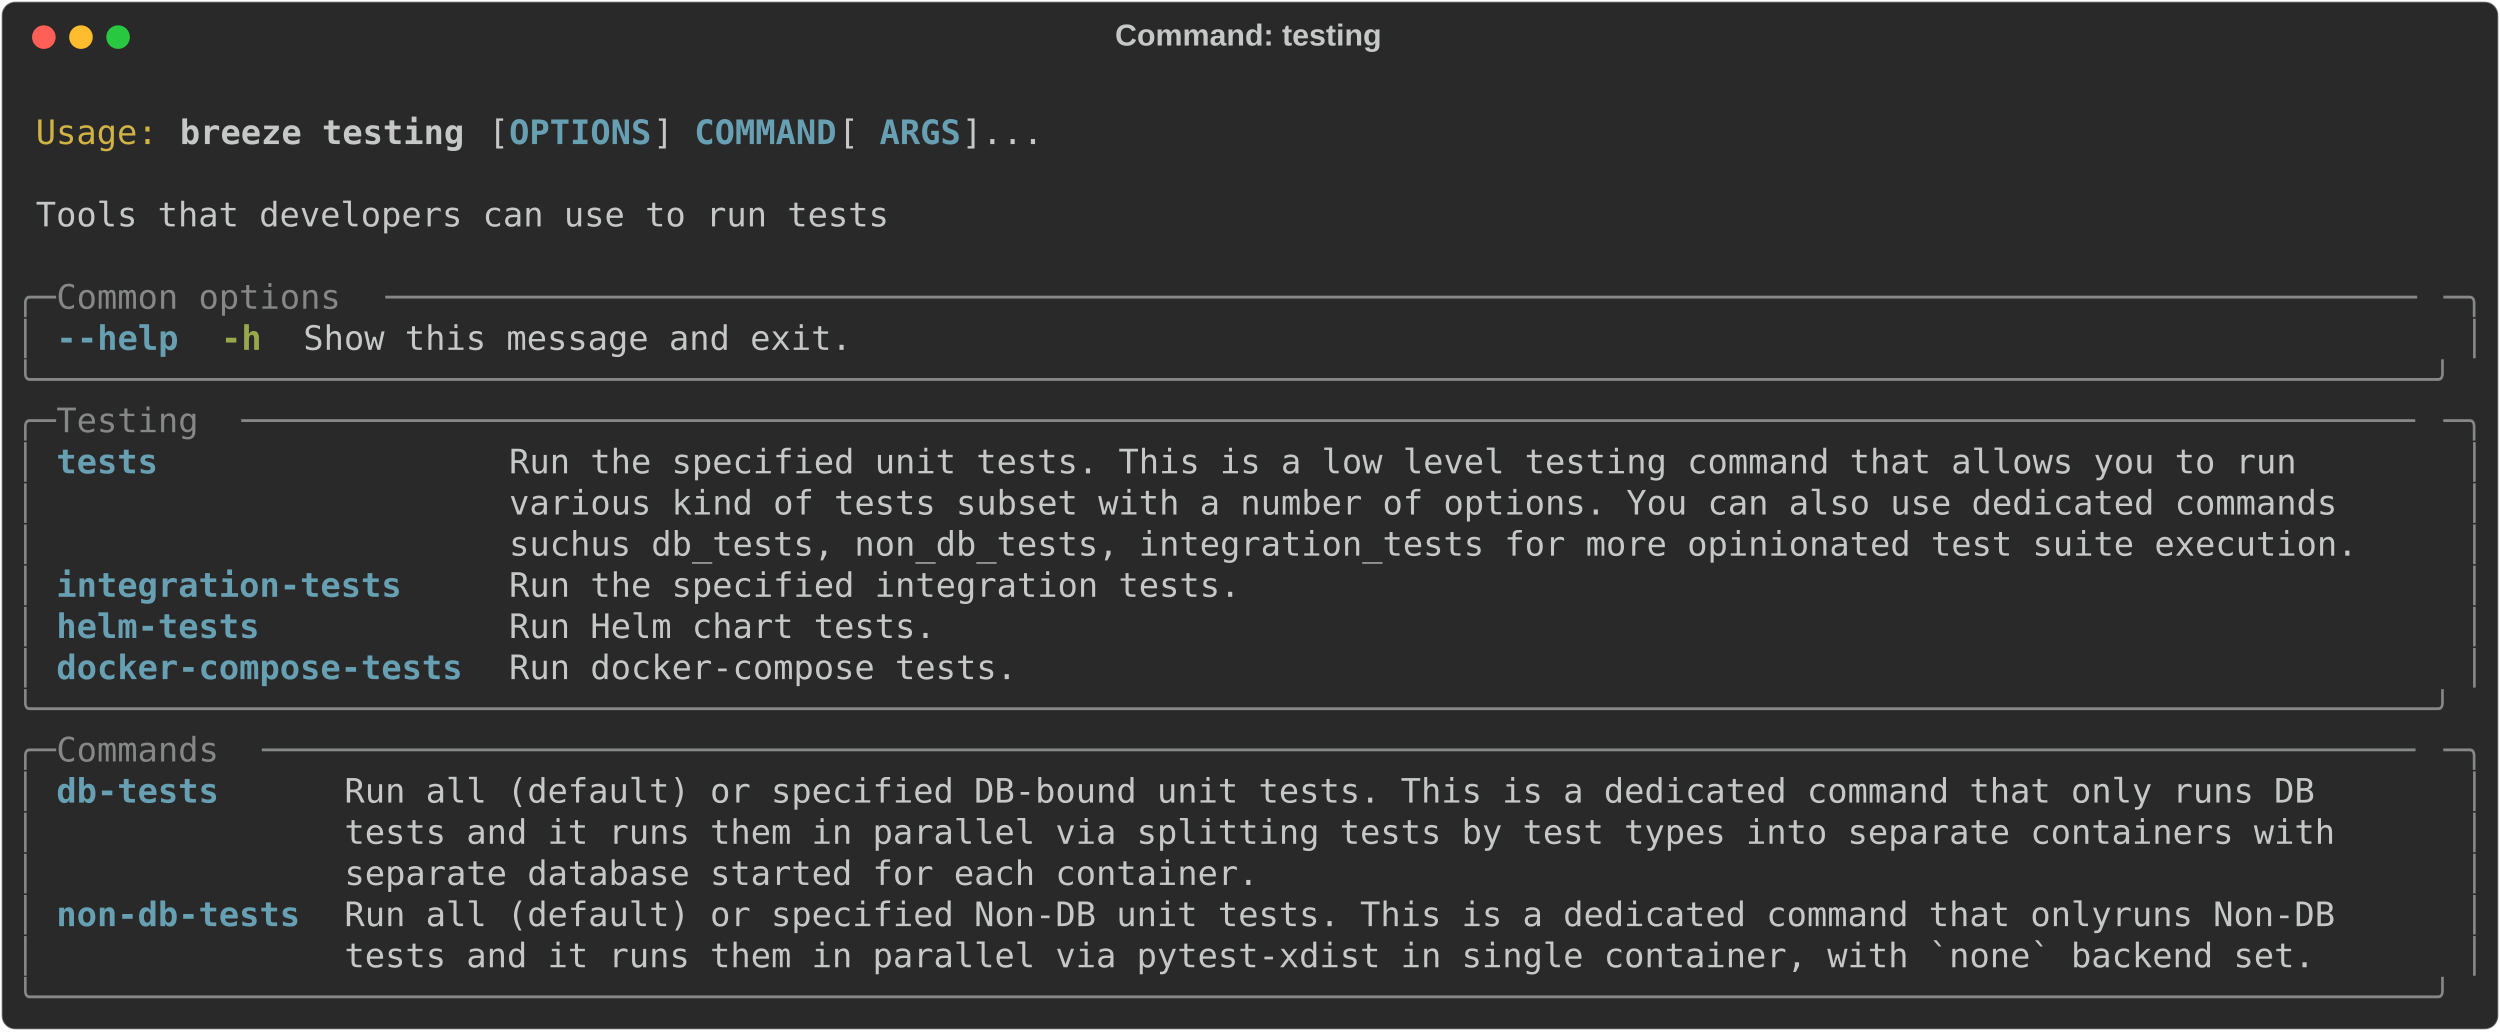
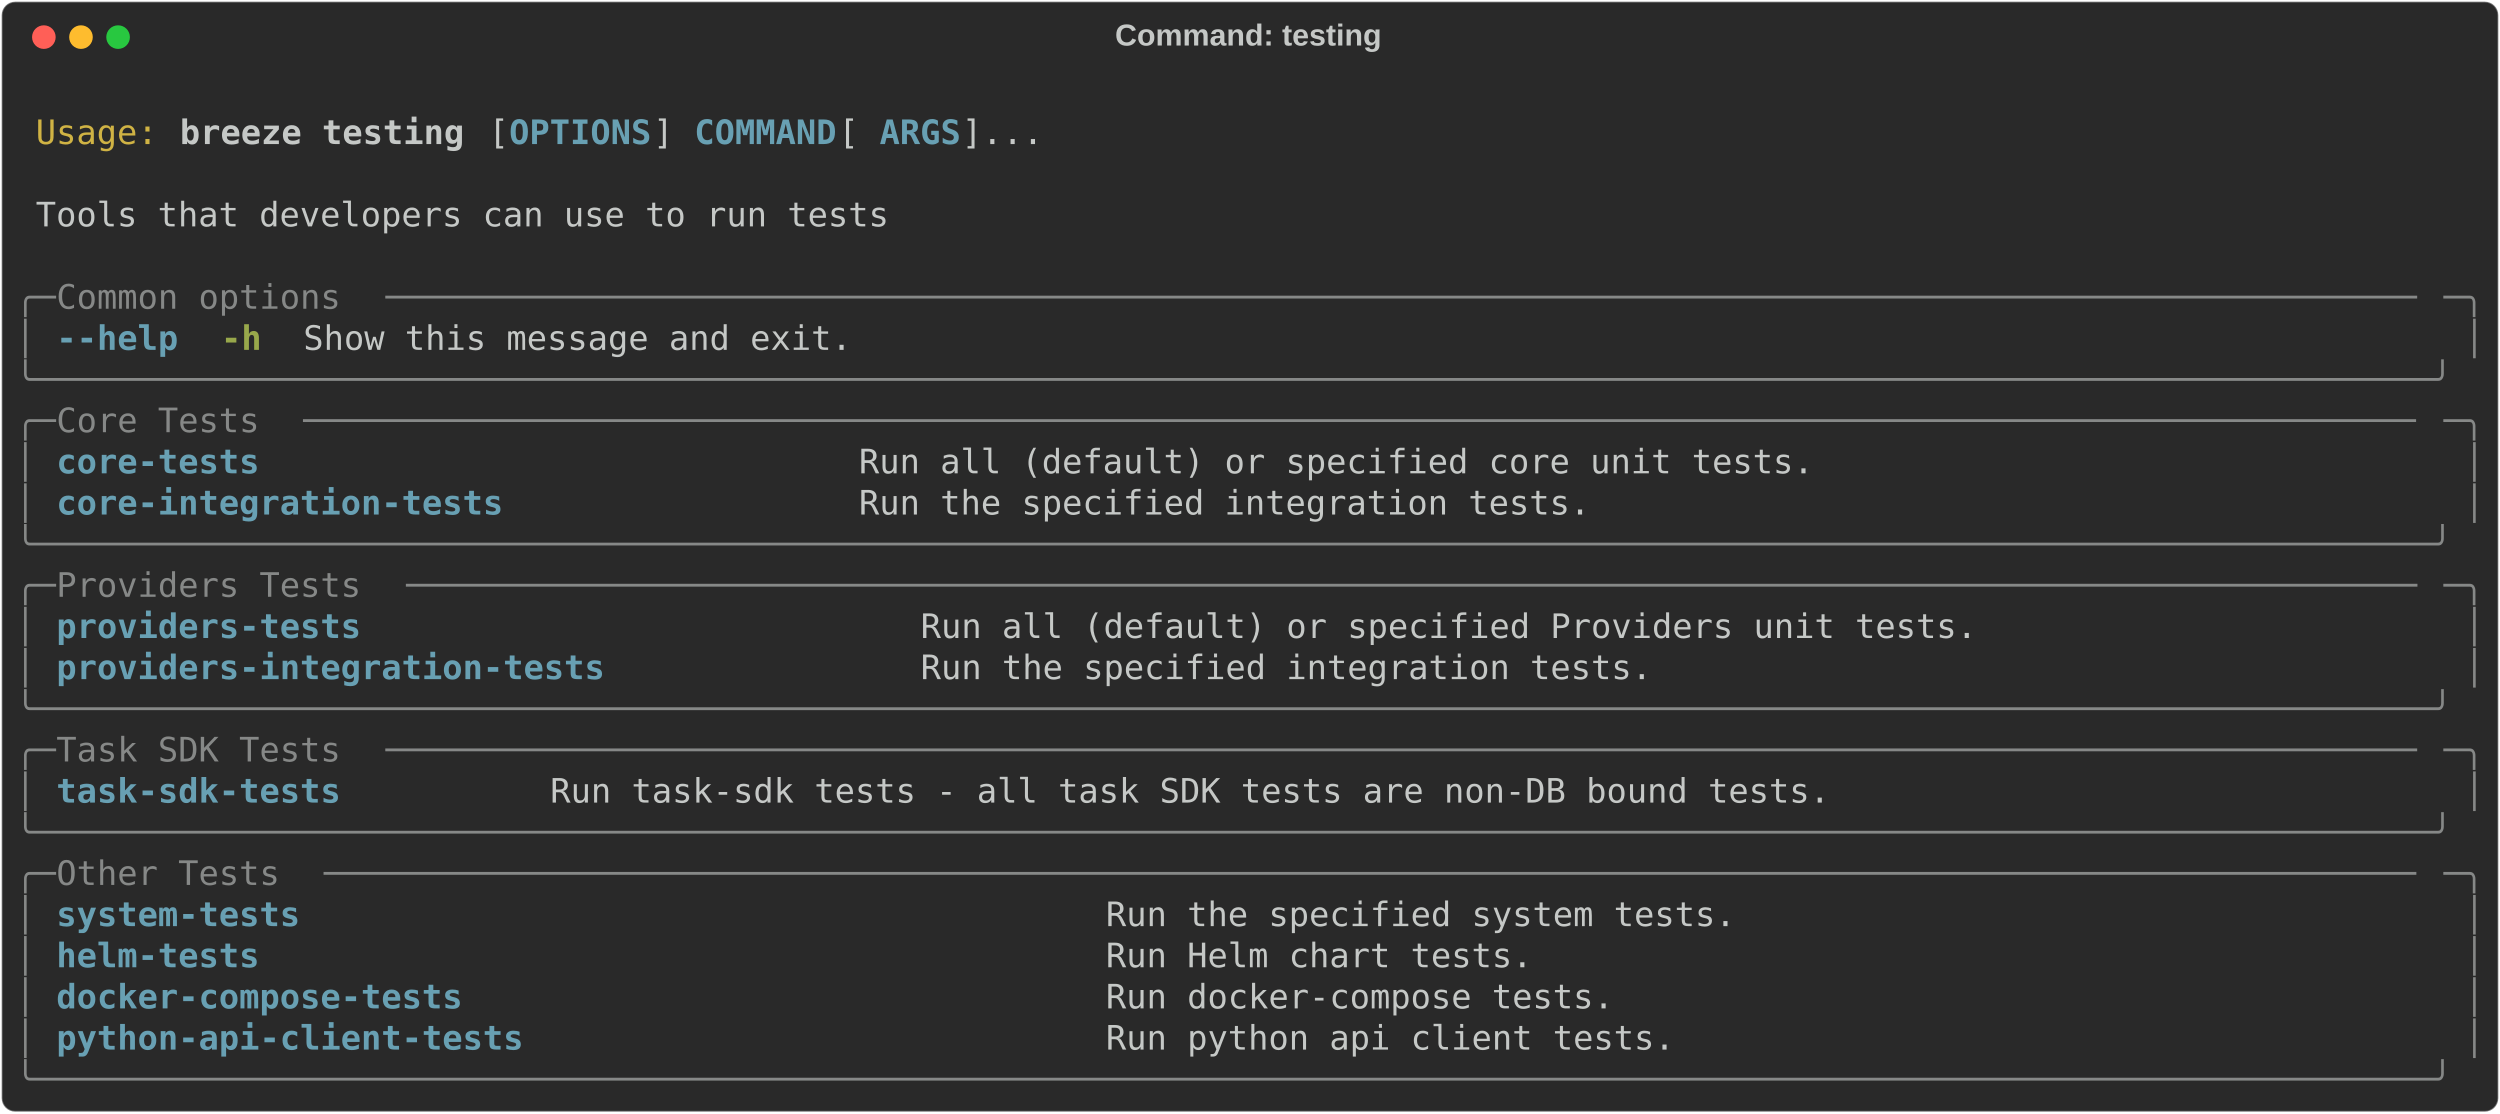
- <svg xmlns="http://www.w3.org/2000/svg" class="rich-terminal" viewBox="0 0 1482 611.2">
+ <svg xmlns="http://www.w3.org/2000/svg" class="rich-terminal" viewBox="0 0 1482 660.0">
  <style>

    @font-face {
        font-family: "Fira Code";
        src: local("FiraCode-Regular"),
                url("https://cdnjs.cloudflare.com/ajax/libs/firacode/6.2.0/woff2/FiraCode-Regular.woff2") format("woff2"),
                url("https://cdnjs.cloudflare.com/ajax/libs/firacode/6.2.0/woff/FiraCode-Regular.woff") format("woff");
        font-style: normal;
        font-weight: 400;
    }
    @font-face {
        font-family: "Fira Code";
        src: local("FiraCode-Bold"),
                url("https://cdnjs.cloudflare.com/ajax/libs/firacode/6.2.0/woff2/FiraCode-Bold.woff2") format("woff2"),
                url("https://cdnjs.cloudflare.com/ajax/libs/firacode/6.2.0/woff/FiraCode-Bold.woff") format("woff");
        font-style: bold;
        font-weight: 700;
    }

    .breeze-testing-matrix {
        font-family: Fira Code, monospace;
        font-size: 20px;
        line-height: 24.4px;
        font-variant-east-asian: full-width;
    }

    .breeze-testing-title {
        font-size: 18px;
        font-weight: bold;
        font-family: arial;
    }

    .breeze-testing-r1 { fill: #c5c8c6 }
.breeze-testing-r2 { fill: #d0b344 }
.breeze-testing-r3 { fill: #c5c8c6;font-weight: bold }
.breeze-testing-r4 { fill: #68a0b3;font-weight: bold }
.breeze-testing-r5 { fill: #868887 }
.breeze-testing-r6 { fill: #98a84b;font-weight: bold }
    </style>
  <defs>
    <clipPath id="breeze-testing-clip-terminal">
-       <rect x="0" y="0" width="1463.0" height="560.2" />
+       <rect x="0" y="0" width="1463.0" height="609.0" />
    </clipPath>
    <clipPath id="breeze-testing-line-0">
      <rect x="0" y="1.5" width="1464" height="24.65" />
    </clipPath>
    <clipPath id="breeze-testing-line-1">
      <rect x="0" y="25.9" width="1464" height="24.65" />
    </clipPath>
    <clipPath id="breeze-testing-line-2">
      <rect x="0" y="50.3" width="1464" height="24.65" />
    </clipPath>
    <clipPath id="breeze-testing-line-3">
      <rect x="0" y="74.7" width="1464" height="24.65" />
    </clipPath>
    <clipPath id="breeze-testing-line-4">
      <rect x="0" y="99.1" width="1464" height="24.65" />
    </clipPath>
    <clipPath id="breeze-testing-line-5">
      <rect x="0" y="123.5" width="1464" height="24.65" />
    </clipPath>
    <clipPath id="breeze-testing-line-6">
      <rect x="0" y="147.9" width="1464" height="24.65" />
    </clipPath>
    <clipPath id="breeze-testing-line-7">
      <rect x="0" y="172.3" width="1464" height="24.65" />
    </clipPath>
    <clipPath id="breeze-testing-line-8">
      <rect x="0" y="196.7" width="1464" height="24.65" />
    </clipPath>
    <clipPath id="breeze-testing-line-9">
      <rect x="0" y="221.1" width="1464" height="24.65" />
    </clipPath>
    <clipPath id="breeze-testing-line-10">
      <rect x="0" y="245.5" width="1464" height="24.65" />
    </clipPath>
    <clipPath id="breeze-testing-line-11">
      <rect x="0" y="269.9" width="1464" height="24.65" />
    </clipPath>
    <clipPath id="breeze-testing-line-12">
      <rect x="0" y="294.3" width="1464" height="24.65" />
    </clipPath>
    <clipPath id="breeze-testing-line-13">
      <rect x="0" y="318.7" width="1464" height="24.65" />
    </clipPath>
    <clipPath id="breeze-testing-line-14">
      <rect x="0" y="343.1" width="1464" height="24.65" />
    </clipPath>
    <clipPath id="breeze-testing-line-15">
      <rect x="0" y="367.5" width="1464" height="24.65" />
    </clipPath>
    <clipPath id="breeze-testing-line-16">
      <rect x="0" y="391.9" width="1464" height="24.65" />
    </clipPath>
    <clipPath id="breeze-testing-line-17">
      <rect x="0" y="416.3" width="1464" height="24.65" />
    </clipPath>
    <clipPath id="breeze-testing-line-18">
      <rect x="0" y="440.7" width="1464" height="24.65" />
    </clipPath>
    <clipPath id="breeze-testing-line-19">
      <rect x="0" y="465.1" width="1464" height="24.65" />
    </clipPath>
    <clipPath id="breeze-testing-line-20">
      <rect x="0" y="489.5" width="1464" height="24.65" />
    </clipPath>
    <clipPath id="breeze-testing-line-21">
      <rect x="0" y="513.9" width="1464" height="24.65" />
    </clipPath>
+     <clipPath id="breeze-testing-line-22">
+       <rect x="0" y="538.3" width="1464" height="24.65" />
+     </clipPath>
+     <clipPath id="breeze-testing-line-23">
+       <rect x="0" y="562.7" width="1464" height="24.65" />
+     </clipPath>
  </defs>
-   <rect fill="#292929" stroke="rgba(255,255,255,0.35)" stroke-width="1" x="1" y="1" width="1480" height="609.2" rx="8" />
+   <rect fill="#292929" stroke="rgba(255,255,255,0.35)" stroke-width="1" x="1" y="1" width="1480" height="658" rx="8" />
  <text class="breeze-testing-title" fill="#c5c8c6" text-anchor="middle" x="740" y="27">Command: testing</text>
  <g transform="translate(26,22)">
    <circle cx="0" cy="0" r="7" fill="#ff5f57" />
    <circle cx="22" cy="0" r="7" fill="#febc2e" />
    <circle cx="44" cy="0" r="7" fill="#28c840" />
  </g>
  <g transform="translate(9, 41)" clip-path="url(#breeze-testing-clip-terminal)">
    <g class="breeze-testing-matrix">
      <text class="breeze-testing-r1" x="1464" y="20" textLength="12.2" clip-path="url(#breeze-testing-line-0)">
</text>
      <text class="breeze-testing-r2" x="12.2" y="44.4" textLength="73.2" clip-path="url(#breeze-testing-line-1)">Usage:</text>
      <text class="breeze-testing-r3" x="97.6" y="44.4" textLength="170.8" clip-path="url(#breeze-testing-line-1)">breeze testing</text>
      <text class="breeze-testing-r1" x="280.6" y="44.4" textLength="12.2" clip-path="url(#breeze-testing-line-1)">[</text>
      <text class="breeze-testing-r4" x="292.8" y="44.4" textLength="85.4" clip-path="url(#breeze-testing-line-1)">OPTIONS</text>
      <text class="breeze-testing-r1" x="378.2" y="44.4" textLength="24.4" clip-path="url(#breeze-testing-line-1)">] </text>
      <text class="breeze-testing-r4" x="402.6" y="44.4" textLength="85.4" clip-path="url(#breeze-testing-line-1)">COMMAND</text>
      <text class="breeze-testing-r1" x="488" y="44.4" textLength="24.4" clip-path="url(#breeze-testing-line-1)"> [</text>
      <text class="breeze-testing-r4" x="512.4" y="44.4" textLength="48.8" clip-path="url(#breeze-testing-line-1)">ARGS</text>
      <text class="breeze-testing-r1" x="561.2" y="44.4" textLength="48.8" clip-path="url(#breeze-testing-line-1)">]...</text>
      <text class="breeze-testing-r1" x="1464" y="44.4" textLength="12.2" clip-path="url(#breeze-testing-line-1)">
</text>
      <text class="breeze-testing-r1" x="1464" y="68.8" textLength="12.2" clip-path="url(#breeze-testing-line-2)">
</text>
      <text class="breeze-testing-r1" x="12.2" y="93.2" textLength="512.4" clip-path="url(#breeze-testing-line-3)">Tools that developers can use to run tests</text>
      <text class="breeze-testing-r1" x="1464" y="93.2" textLength="12.2" clip-path="url(#breeze-testing-line-3)">
</text>
      <text class="breeze-testing-r1" x="1464" y="117.6" textLength="12.2" clip-path="url(#breeze-testing-line-4)">
</text>
      <text class="breeze-testing-r5" x="0" y="142" textLength="24.4" clip-path="url(#breeze-testing-line-5)">╭─</text>
      <text class="breeze-testing-r5" x="24.4" y="142" textLength="195.2" clip-path="url(#breeze-testing-line-5)"> Common options </text>
      <text class="breeze-testing-r5" x="219.6" y="142" textLength="1220" clip-path="url(#breeze-testing-line-5)">────────────────────────────────────────────────────────────────────────────────────────────────────</text>
      <text class="breeze-testing-r5" x="1439.6" y="142" textLength="24.4" clip-path="url(#breeze-testing-line-5)">─╮</text>
      <text class="breeze-testing-r1" x="1464" y="142" textLength="12.2" clip-path="url(#breeze-testing-line-5)">
</text>
      <text class="breeze-testing-r5" x="0" y="166.4" textLength="12.2" clip-path="url(#breeze-testing-line-6)">│</text>
-       <text class="breeze-testing-r4" x="24.4" y="166.4" textLength="12.2" clip-path="url(#breeze-testing-line-6)">-</text>
-       <text class="breeze-testing-r4" x="36.6" y="166.4" textLength="61" clip-path="url(#breeze-testing-line-6)">-help</text>
+       <text class="breeze-testing-r4" x="24.4" y="166.4" textLength="73.2" clip-path="url(#breeze-testing-line-6)">--help</text>
      <text class="breeze-testing-r6" x="122" y="166.4" textLength="24.4" clip-path="url(#breeze-testing-line-6)">-h</text>
      <text class="breeze-testing-r1" x="170.8" y="166.4" textLength="329.4" clip-path="url(#breeze-testing-line-6)">Show this message and exit.</text>
      <text class="breeze-testing-r5" x="1451.8" y="166.4" textLength="12.2" clip-path="url(#breeze-testing-line-6)">│</text>
      <text class="breeze-testing-r1" x="1464" y="166.4" textLength="12.2" clip-path="url(#breeze-testing-line-6)">
</text>
      <text class="breeze-testing-r5" x="0" y="190.8" textLength="1464" clip-path="url(#breeze-testing-line-7)">╰──────────────────────────────────────────────────────────────────────────────────────────────────────────────────────╯</text>
      <text class="breeze-testing-r1" x="1464" y="190.8" textLength="12.2" clip-path="url(#breeze-testing-line-7)">
</text>
      <text class="breeze-testing-r5" x="0" y="215.2" textLength="24.4" clip-path="url(#breeze-testing-line-8)">╭─</text>
-       <text class="breeze-testing-r5" x="24.4" y="215.2" textLength="109.8" clip-path="url(#breeze-testing-line-8)"> Testing </text>
-       <text class="breeze-testing-r5" x="134.2" y="215.2" textLength="1305.4" clip-path="url(#breeze-testing-line-8)">───────────────────────────────────────────────────────────────────────────────────────────────────────────</text>
+       <text class="breeze-testing-r5" x="24.4" y="215.2" textLength="146.4" clip-path="url(#breeze-testing-line-8)"> Core Tests </text>
+       <text class="breeze-testing-r5" x="170.8" y="215.2" textLength="1268.8" clip-path="url(#breeze-testing-line-8)">────────────────────────────────────────────────────────────────────────────────────────────────────────</text>
      <text class="breeze-testing-r5" x="1439.6" y="215.2" textLength="24.4" clip-path="url(#breeze-testing-line-8)">─╮</text>
      <text class="breeze-testing-r1" x="1464" y="215.2" textLength="12.2" clip-path="url(#breeze-testing-line-8)">
</text>
      <text class="breeze-testing-r5" x="0" y="239.6" textLength="12.2" clip-path="url(#breeze-testing-line-9)">│</text>
-       <text class="breeze-testing-r4" x="24.4" y="239.6" textLength="244" clip-path="url(#breeze-testing-line-9)">tests               </text>
-       <text class="breeze-testing-r1" x="292.8" y="239.6" textLength="1146.8" clip-path="url(#breeze-testing-line-9)">Run the specified unit tests. This is a low level testing command that allows you to run      </text>
+       <text class="breeze-testing-r4" x="24.4" y="239.6" textLength="451.4" clip-path="url(#breeze-testing-line-9)">core-tests                           </text>
+       <text class="breeze-testing-r1" x="500.2" y="239.6" textLength="939.4" clip-path="url(#breeze-testing-line-9)">Run all (default) or specified core unit tests.                              </text>
      <text class="breeze-testing-r5" x="1451.8" y="239.6" textLength="12.2" clip-path="url(#breeze-testing-line-9)">│</text>
      <text class="breeze-testing-r1" x="1464" y="239.6" textLength="12.2" clip-path="url(#breeze-testing-line-9)">
</text>
      <text class="breeze-testing-r5" x="0" y="264" textLength="12.2" clip-path="url(#breeze-testing-line-10)">│</text>
-       <text class="breeze-testing-r1" x="292.8" y="264" textLength="1146.8" clip-path="url(#breeze-testing-line-10)">various kind of tests subset with a number of options. You can also use dedicated commands    </text>
+       <text class="breeze-testing-r4" x="24.4" y="264" textLength="451.4" clip-path="url(#breeze-testing-line-10)">core-integration-tests               </text>
+       <text class="breeze-testing-r1" x="500.2" y="264" textLength="939.4" clip-path="url(#breeze-testing-line-10)">Run the specified integration tests.                                         </text>
      <text class="breeze-testing-r5" x="1451.8" y="264" textLength="12.2" clip-path="url(#breeze-testing-line-10)">│</text>
      <text class="breeze-testing-r1" x="1464" y="264" textLength="12.2" clip-path="url(#breeze-testing-line-10)">
</text>
-       <text class="breeze-testing-r5" x="0" y="288.4" textLength="12.2" clip-path="url(#breeze-testing-line-11)">│</text>
-       <text class="breeze-testing-r1" x="292.8" y="288.4" textLength="1146.8" clip-path="url(#breeze-testing-line-11)">suchus db_tests, non_db_tests, integration_tests for more opinionated test suite execution.   </text>
-       <text class="breeze-testing-r5" x="1451.8" y="288.4" textLength="12.2" clip-path="url(#breeze-testing-line-11)">│</text>
+       <text class="breeze-testing-r5" x="0" y="288.4" textLength="1464" clip-path="url(#breeze-testing-line-11)">╰──────────────────────────────────────────────────────────────────────────────────────────────────────────────────────╯</text>
      <text class="breeze-testing-r1" x="1464" y="288.4" textLength="12.2" clip-path="url(#breeze-testing-line-11)">
</text>
-       <text class="breeze-testing-r5" x="0" y="312.8" textLength="12.2" clip-path="url(#breeze-testing-line-12)">│</text>
-       <text class="breeze-testing-r4" x="24.4" y="312.8" textLength="244" clip-path="url(#breeze-testing-line-12)">integration-tests   </text>
-       <text class="breeze-testing-r1" x="292.8" y="312.8" textLength="1146.8" clip-path="url(#breeze-testing-line-12)">Run the specified integration tests.                                                          </text>
-       <text class="breeze-testing-r5" x="1451.8" y="312.8" textLength="12.2" clip-path="url(#breeze-testing-line-12)">│</text>
+       <text class="breeze-testing-r5" x="0" y="312.8" textLength="24.4" clip-path="url(#breeze-testing-line-12)">╭─</text>
+       <text class="breeze-testing-r5" x="24.4" y="312.8" textLength="207.4" clip-path="url(#breeze-testing-line-12)"> Providers Tests </text>
+       <text class="breeze-testing-r5" x="231.8" y="312.8" textLength="1207.8" clip-path="url(#breeze-testing-line-12)">───────────────────────────────────────────────────────────────────────────────────────────────────</text>
+       <text class="breeze-testing-r5" x="1439.6" y="312.8" textLength="24.4" clip-path="url(#breeze-testing-line-12)">─╮</text>
      <text class="breeze-testing-r1" x="1464" y="312.8" textLength="12.2" clip-path="url(#breeze-testing-line-12)">
</text>
      <text class="breeze-testing-r5" x="0" y="337.2" textLength="12.2" clip-path="url(#breeze-testing-line-13)">│</text>
-       <text class="breeze-testing-r4" x="24.4" y="337.2" textLength="244" clip-path="url(#breeze-testing-line-13)">helm-tests          </text>
-       <text class="breeze-testing-r1" x="292.8" y="337.2" textLength="1146.8" clip-path="url(#breeze-testing-line-13)">Run Helm chart tests.                                                                         </text>
+       <text class="breeze-testing-r4" x="24.4" y="337.2" textLength="488" clip-path="url(#breeze-testing-line-13)">providers-tests                         </text>
+       <text class="breeze-testing-r1" x="536.8" y="337.2" textLength="902.8" clip-path="url(#breeze-testing-line-13)">Run all (default) or specified Providers unit tests.                      </text>
      <text class="breeze-testing-r5" x="1451.8" y="337.2" textLength="12.2" clip-path="url(#breeze-testing-line-13)">│</text>
      <text class="breeze-testing-r1" x="1464" y="337.2" textLength="12.2" clip-path="url(#breeze-testing-line-13)">
</text>
      <text class="breeze-testing-r5" x="0" y="361.6" textLength="12.2" clip-path="url(#breeze-testing-line-14)">│</text>
-       <text class="breeze-testing-r4" x="24.4" y="361.6" textLength="244" clip-path="url(#breeze-testing-line-14)">docker-compose-tests</text>
-       <text class="breeze-testing-r1" x="292.8" y="361.6" textLength="1146.8" clip-path="url(#breeze-testing-line-14)">Run docker-compose tests.                                                                     </text>
+       <text class="breeze-testing-r4" x="24.4" y="361.6" textLength="488" clip-path="url(#breeze-testing-line-14)">providers-integration-tests             </text>
+       <text class="breeze-testing-r1" x="536.8" y="361.6" textLength="902.8" clip-path="url(#breeze-testing-line-14)">Run the specified integration tests.                                      </text>
      <text class="breeze-testing-r5" x="1451.8" y="361.6" textLength="12.2" clip-path="url(#breeze-testing-line-14)">│</text>
      <text class="breeze-testing-r1" x="1464" y="361.6" textLength="12.2" clip-path="url(#breeze-testing-line-14)">
</text>
      <text class="breeze-testing-r5" x="0" y="386" textLength="1464" clip-path="url(#breeze-testing-line-15)">╰──────────────────────────────────────────────────────────────────────────────────────────────────────────────────────╯</text>
      <text class="breeze-testing-r1" x="1464" y="386" textLength="12.2" clip-path="url(#breeze-testing-line-15)">
</text>
      <text class="breeze-testing-r5" x="0" y="410.4" textLength="24.4" clip-path="url(#breeze-testing-line-16)">╭─</text>
-       <text class="breeze-testing-r5" x="24.4" y="410.4" textLength="122" clip-path="url(#breeze-testing-line-16)"> Commands </text>
-       <text class="breeze-testing-r5" x="146.4" y="410.4" textLength="1293.2" clip-path="url(#breeze-testing-line-16)">──────────────────────────────────────────────────────────────────────────────────────────────────────────</text>
+       <text class="breeze-testing-r5" x="24.4" y="410.4" textLength="195.2" clip-path="url(#breeze-testing-line-16)"> Task SDK Tests </text>
+       <text class="breeze-testing-r5" x="219.6" y="410.4" textLength="1220" clip-path="url(#breeze-testing-line-16)">────────────────────────────────────────────────────────────────────────────────────────────────────</text>
      <text class="breeze-testing-r5" x="1439.6" y="410.4" textLength="24.4" clip-path="url(#breeze-testing-line-16)">─╮</text>
      <text class="breeze-testing-r1" x="1464" y="410.4" textLength="12.2" clip-path="url(#breeze-testing-line-16)">
</text>
      <text class="breeze-testing-r5" x="0" y="434.8" textLength="12.2" clip-path="url(#breeze-testing-line-17)">│</text>
-       <text class="breeze-testing-r4" x="24.4" y="434.8" textLength="146.4" clip-path="url(#breeze-testing-line-17)">db-tests    </text>
-       <text class="breeze-testing-r1" x="195.2" y="434.8" textLength="1244.4" clip-path="url(#breeze-testing-line-17)">Run all (default) or specified DB-bound unit tests. This is a dedicated command that only runs DB     </text>
+       <text class="breeze-testing-r4" x="24.4" y="434.8" textLength="268.4" clip-path="url(#breeze-testing-line-17)">task-sdk-tests        </text>
+       <text class="breeze-testing-r1" x="317.2" y="434.8" textLength="1122.4" clip-path="url(#breeze-testing-line-17)">Run task-sdk tests - all task SDK tests are non-DB bound tests.                             </text>
      <text class="breeze-testing-r5" x="1451.8" y="434.8" textLength="12.2" clip-path="url(#breeze-testing-line-17)">│</text>
      <text class="breeze-testing-r1" x="1464" y="434.8" textLength="12.2" clip-path="url(#breeze-testing-line-17)">
</text>
-       <text class="breeze-testing-r5" x="0" y="459.2" textLength="12.2" clip-path="url(#breeze-testing-line-18)">│</text>
-       <text class="breeze-testing-r1" x="195.2" y="459.2" textLength="1244.4" clip-path="url(#breeze-testing-line-18)">tests and it runs them in parallel via splitting tests by test types into separate containers with    </text>
-       <text class="breeze-testing-r5" x="1451.8" y="459.2" textLength="12.2" clip-path="url(#breeze-testing-line-18)">│</text>
+       <text class="breeze-testing-r5" x="0" y="459.2" textLength="1464" clip-path="url(#breeze-testing-line-18)">╰──────────────────────────────────────────────────────────────────────────────────────────────────────────────────────╯</text>
      <text class="breeze-testing-r1" x="1464" y="459.2" textLength="12.2" clip-path="url(#breeze-testing-line-18)">
</text>
-       <text class="breeze-testing-r5" x="0" y="483.6" textLength="12.2" clip-path="url(#breeze-testing-line-19)">│</text>
-       <text class="breeze-testing-r1" x="195.2" y="483.6" textLength="1244.4" clip-path="url(#breeze-testing-line-19)">separate database started for each container.                                                         </text>
-       <text class="breeze-testing-r5" x="1451.8" y="483.6" textLength="12.2" clip-path="url(#breeze-testing-line-19)">│</text>
+       <text class="breeze-testing-r5" x="0" y="483.6" textLength="24.4" clip-path="url(#breeze-testing-line-19)">╭─</text>
+       <text class="breeze-testing-r5" x="24.4" y="483.6" textLength="158.6" clip-path="url(#breeze-testing-line-19)"> Other Tests </text>
+       <text class="breeze-testing-r5" x="183" y="483.6" textLength="1256.6" clip-path="url(#breeze-testing-line-19)">───────────────────────────────────────────────────────────────────────────────────────────────────────</text>
+       <text class="breeze-testing-r5" x="1439.6" y="483.6" textLength="24.4" clip-path="url(#breeze-testing-line-19)">─╮</text>
      <text class="breeze-testing-r1" x="1464" y="483.6" textLength="12.2" clip-path="url(#breeze-testing-line-19)">
</text>
      <text class="breeze-testing-r5" x="0" y="508" textLength="12.2" clip-path="url(#breeze-testing-line-20)">│</text>
-       <text class="breeze-testing-r4" x="24.4" y="508" textLength="146.4" clip-path="url(#breeze-testing-line-20)">non-db-tests</text>
-       <text class="breeze-testing-r1" x="195.2" y="508" textLength="1244.4" clip-path="url(#breeze-testing-line-20)">Run all (default) or specified Non-DB unit tests. This is a dedicated command that onlyruns Non-DB    </text>
+       <text class="breeze-testing-r4" x="24.4" y="508" textLength="597.8" clip-path="url(#breeze-testing-line-20)">system-tests                                     </text>
+       <text class="breeze-testing-r1" x="646.6" y="508" textLength="793" clip-path="url(#breeze-testing-line-20)">Run the specified system tests.                                  </text>
      <text class="breeze-testing-r5" x="1451.8" y="508" textLength="12.2" clip-path="url(#breeze-testing-line-20)">│</text>
      <text class="breeze-testing-r1" x="1464" y="508" textLength="12.2" clip-path="url(#breeze-testing-line-20)">
</text>
      <text class="breeze-testing-r5" x="0" y="532.4" textLength="12.2" clip-path="url(#breeze-testing-line-21)">│</text>
-       <text class="breeze-testing-r1" x="195.2" y="532.4" textLength="1244.4" clip-path="url(#breeze-testing-line-21)">tests and it runs them in parallel via pytest-xdist in single container, with `none` backend set.     </text>
+       <text class="breeze-testing-r4" x="24.4" y="532.4" textLength="597.8" clip-path="url(#breeze-testing-line-21)">helm-tests                                       </text>
+       <text class="breeze-testing-r1" x="646.6" y="532.4" textLength="793" clip-path="url(#breeze-testing-line-21)">Run Helm chart tests.                                            </text>
      <text class="breeze-testing-r5" x="1451.8" y="532.4" textLength="12.2" clip-path="url(#breeze-testing-line-21)">│</text>
      <text class="breeze-testing-r1" x="1464" y="532.4" textLength="12.2" clip-path="url(#breeze-testing-line-21)">
</text>
-       <text class="breeze-testing-r5" x="0" y="556.8" textLength="1464" clip-path="url(#breeze-testing-line-22)">╰──────────────────────────────────────────────────────────────────────────────────────────────────────────────────────╯</text>
+       <text class="breeze-testing-r5" x="0" y="556.8" textLength="12.2" clip-path="url(#breeze-testing-line-22)">│</text>
+       <text class="breeze-testing-r4" x="24.4" y="556.8" textLength="597.8" clip-path="url(#breeze-testing-line-22)">docker-compose-tests                             </text>
+       <text class="breeze-testing-r1" x="646.6" y="556.8" textLength="793" clip-path="url(#breeze-testing-line-22)">Run docker-compose tests.                                        </text>
+       <text class="breeze-testing-r5" x="1451.8" y="556.8" textLength="12.2" clip-path="url(#breeze-testing-line-22)">│</text>
      <text class="breeze-testing-r1" x="1464" y="556.8" textLength="12.2" clip-path="url(#breeze-testing-line-22)">
+ </text>
+       <text class="breeze-testing-r5" x="0" y="581.2" textLength="12.2" clip-path="url(#breeze-testing-line-23)">│</text>
+       <text class="breeze-testing-r4" x="24.4" y="581.2" textLength="597.8" clip-path="url(#breeze-testing-line-23)">python-api-client-tests                          </text>
+       <text class="breeze-testing-r1" x="646.6" y="581.2" textLength="793" clip-path="url(#breeze-testing-line-23)">Run python api client tests.                                     </text>
+       <text class="breeze-testing-r5" x="1451.8" y="581.2" textLength="12.2" clip-path="url(#breeze-testing-line-23)">│</text>
+       <text class="breeze-testing-r1" x="1464" y="581.2" textLength="12.2" clip-path="url(#breeze-testing-line-23)">
+ </text>
+       <text class="breeze-testing-r5" x="0" y="605.6" textLength="1464" clip-path="url(#breeze-testing-line-24)">╰──────────────────────────────────────────────────────────────────────────────────────────────────────────────────────╯</text>
+       <text class="breeze-testing-r1" x="1464" y="605.6" textLength="12.2" clip-path="url(#breeze-testing-line-24)">
</text>
    </g>
  </g>
</svg>
